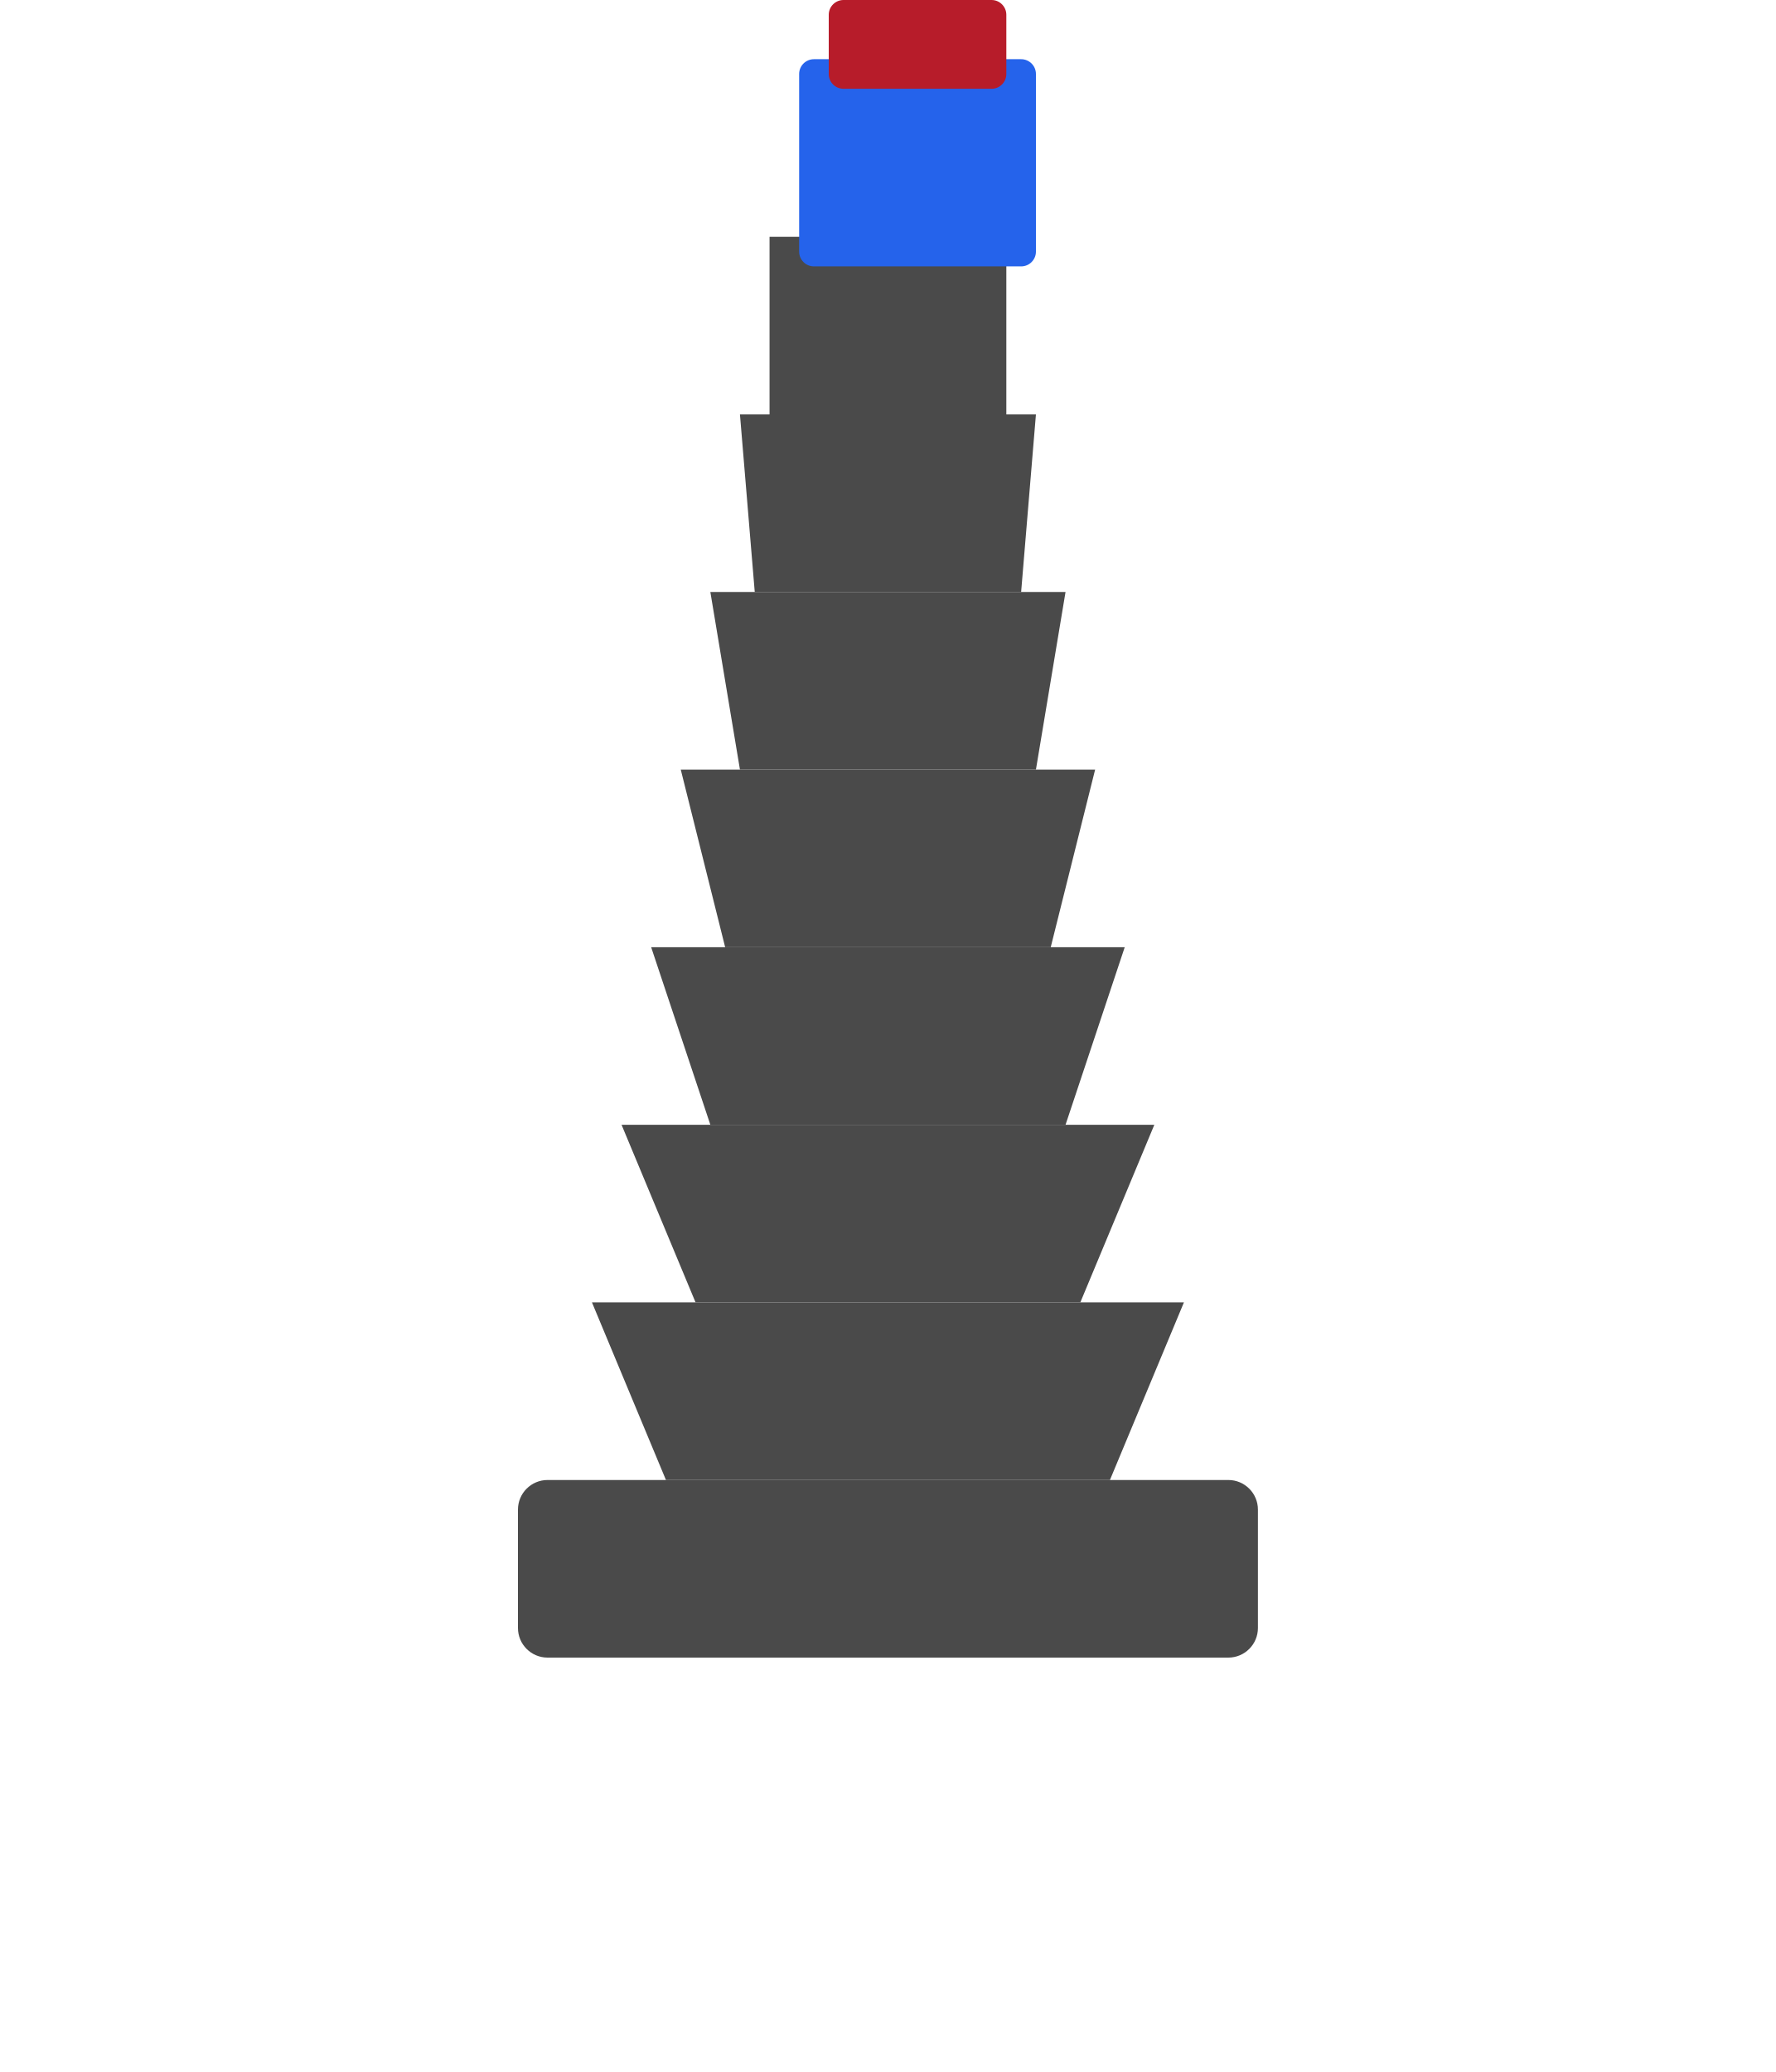
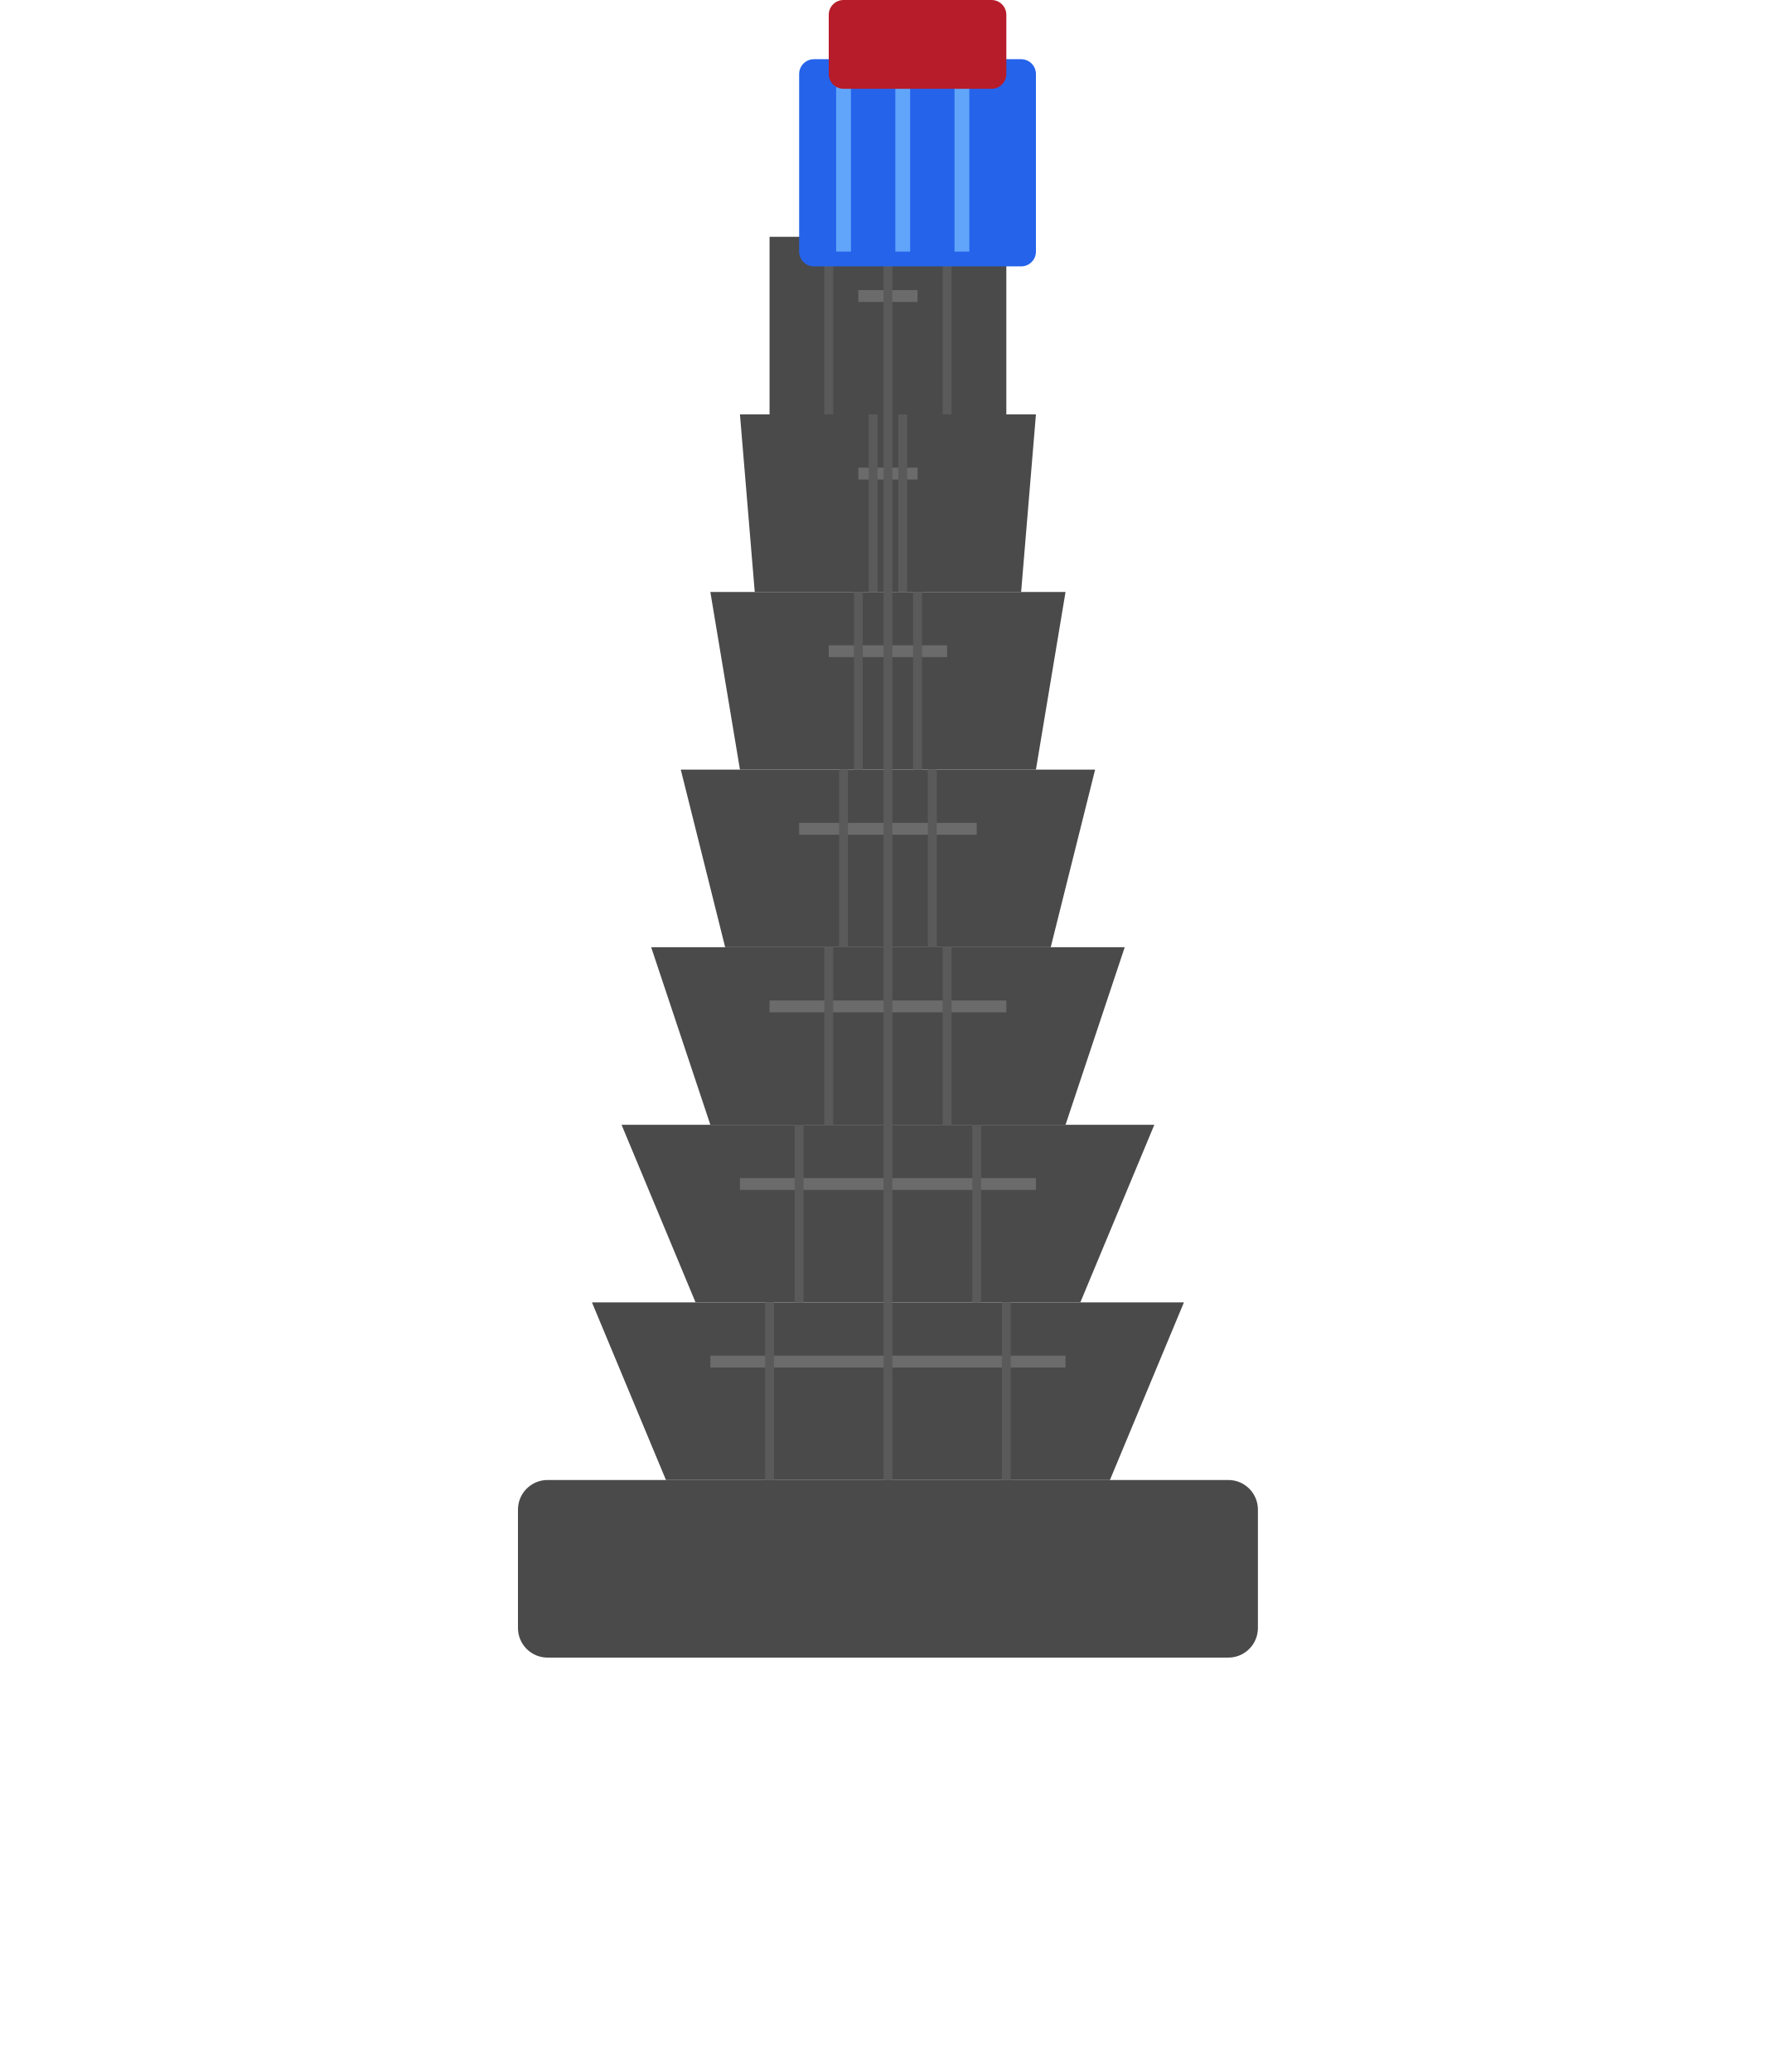
<svg xmlns="http://www.w3.org/2000/svg" viewBox="0 0 120 140" fill="none" aria-hidden="true">
  <rect x="35" y="100" width="50" height="12" rx="2" fill="#4a4a4a" />
  <path d="M40 88 L45 100 L75 100 L80 88 Z" fill="#4a4a4a" />
+   <line x1="48" y1="92" x2="72" y2="92" stroke="#6b6b6b" stroke-width="0.8" />
+   <line x1="52" y1="88" x2="52" y2="100" stroke="#5a5a5a" stroke-width="0.6" />
+   <line x1="60" y1="88" x2="60" y2="100" stroke="#5a5a5a" stroke-width="0.6" />
+   <line x1="68" y1="88" x2="68" y2="100" stroke="#5a5a5a" stroke-width="0.6" />
  <path d="M42 76 L47 88 L73 88 L78 76 Z" fill="#4a4a4a" />
+   <line x1="50" y1="80" x2="70" y2="80" stroke="#6b6b6b" stroke-width="0.8" />
+   <line x1="54" y1="76" x2="54" y2="88" stroke="#5a5a5a" stroke-width="0.6" />
+   <line x1="60" y1="76" x2="60" y2="88" stroke="#5a5a5a" stroke-width="0.6" />
+   <line x1="66" y1="76" x2="66" y2="88" stroke="#5a5a5a" stroke-width="0.6" />
  <path d="M44 64 L48 76 L72 76 L76 64 Z" fill="#4a4a4a" />
+   <line x1="52" y1="68" x2="68" y2="68" stroke="#6b6b6b" stroke-width="0.8" />
+   <line x1="56" y1="64" x2="56" y2="76" stroke="#5a5a5a" stroke-width="0.6" />
+   <line x1="60" y1="64" x2="60" y2="76" stroke="#5a5a5a" stroke-width="0.6" />
+   <line x1="64" y1="64" x2="64" y2="76" stroke="#5a5a5a" stroke-width="0.6" />
  <path d="M46 52 L49 64 L71 64 L74 52 Z" fill="#4a4a4a" />
+   <line x1="54" y1="56" x2="66" y2="56" stroke="#6b6b6b" stroke-width="0.8" />
+   <line x1="57" y1="52" x2="57" y2="64" stroke="#5a5a5a" stroke-width="0.6" />
+   <line x1="60" y1="52" x2="60" y2="64" stroke="#5a5a5a" stroke-width="0.6" />
+   <line x1="63" y1="52" x2="63" y2="64" stroke="#5a5a5a" stroke-width="0.6" />
  <path d="M48 40 L50 52 L70 52 L72 40 Z" fill="#4a4a4a" />
+   <line x1="56" y1="44" x2="64" y2="44" stroke="#6b6b6b" stroke-width="0.8" />
+   <line x1="58" y1="40" x2="58" y2="52" stroke="#5a5a5a" stroke-width="0.6" />
+   <line x1="60" y1="40" x2="60" y2="52" stroke="#5a5a5a" stroke-width="0.6" />
+   <line x1="62" y1="40" x2="62" y2="52" stroke="#5a5a5a" stroke-width="0.6" />
  <path d="M50 28 L51 40 L69 40 L70 28 Z" fill="#4a4a4a" />
+   <line x1="58" y1="32" x2="62" y2="32" stroke="#6b6b6b" stroke-width="0.8" />
+   <line x1="59" y1="28" x2="59" y2="40" stroke="#5a5a5a" stroke-width="0.6" />
+   <line x1="60" y1="28" x2="60" y2="40" stroke="#5a5a5a" stroke-width="0.6" />
+   <line x1="61" y1="28" x2="61" y2="40" stroke="#5a5a5a" stroke-width="0.6" />
  <path d="M52 16 L52 28 L68 28 L68 16 Z" fill="#4a4a4a" />
+   <line x1="58" y1="20" x2="62" y2="20" stroke="#6b6b6b" stroke-width="0.8" />
+   <line x1="56" y1="16" x2="56" y2="28" stroke="#5a5a5a" stroke-width="0.6" />
+   <line x1="60" y1="16" x2="60" y2="28" stroke="#5a5a5a" stroke-width="0.6" />
+   <line x1="64" y1="16" x2="64" y2="28" stroke="#5a5a5a" stroke-width="0.6" />
  <rect x="54" y="4" width="16" height="14" rx="1" fill="#2563eb" />
+   <line x1="57" y1="5" x2="57" y2="17" stroke="#60a5fa" stroke-width="1" />
+   <line x1="61" y1="5" x2="61" y2="17" stroke="#60a5fa" stroke-width="1" />
+   <line x1="65" y1="5" x2="65" y2="17" stroke="#60a5fa" stroke-width="1" />
  <rect x="56" y="0" width="12" height="6" rx="1" fill="#b71c2a" />
</svg>
